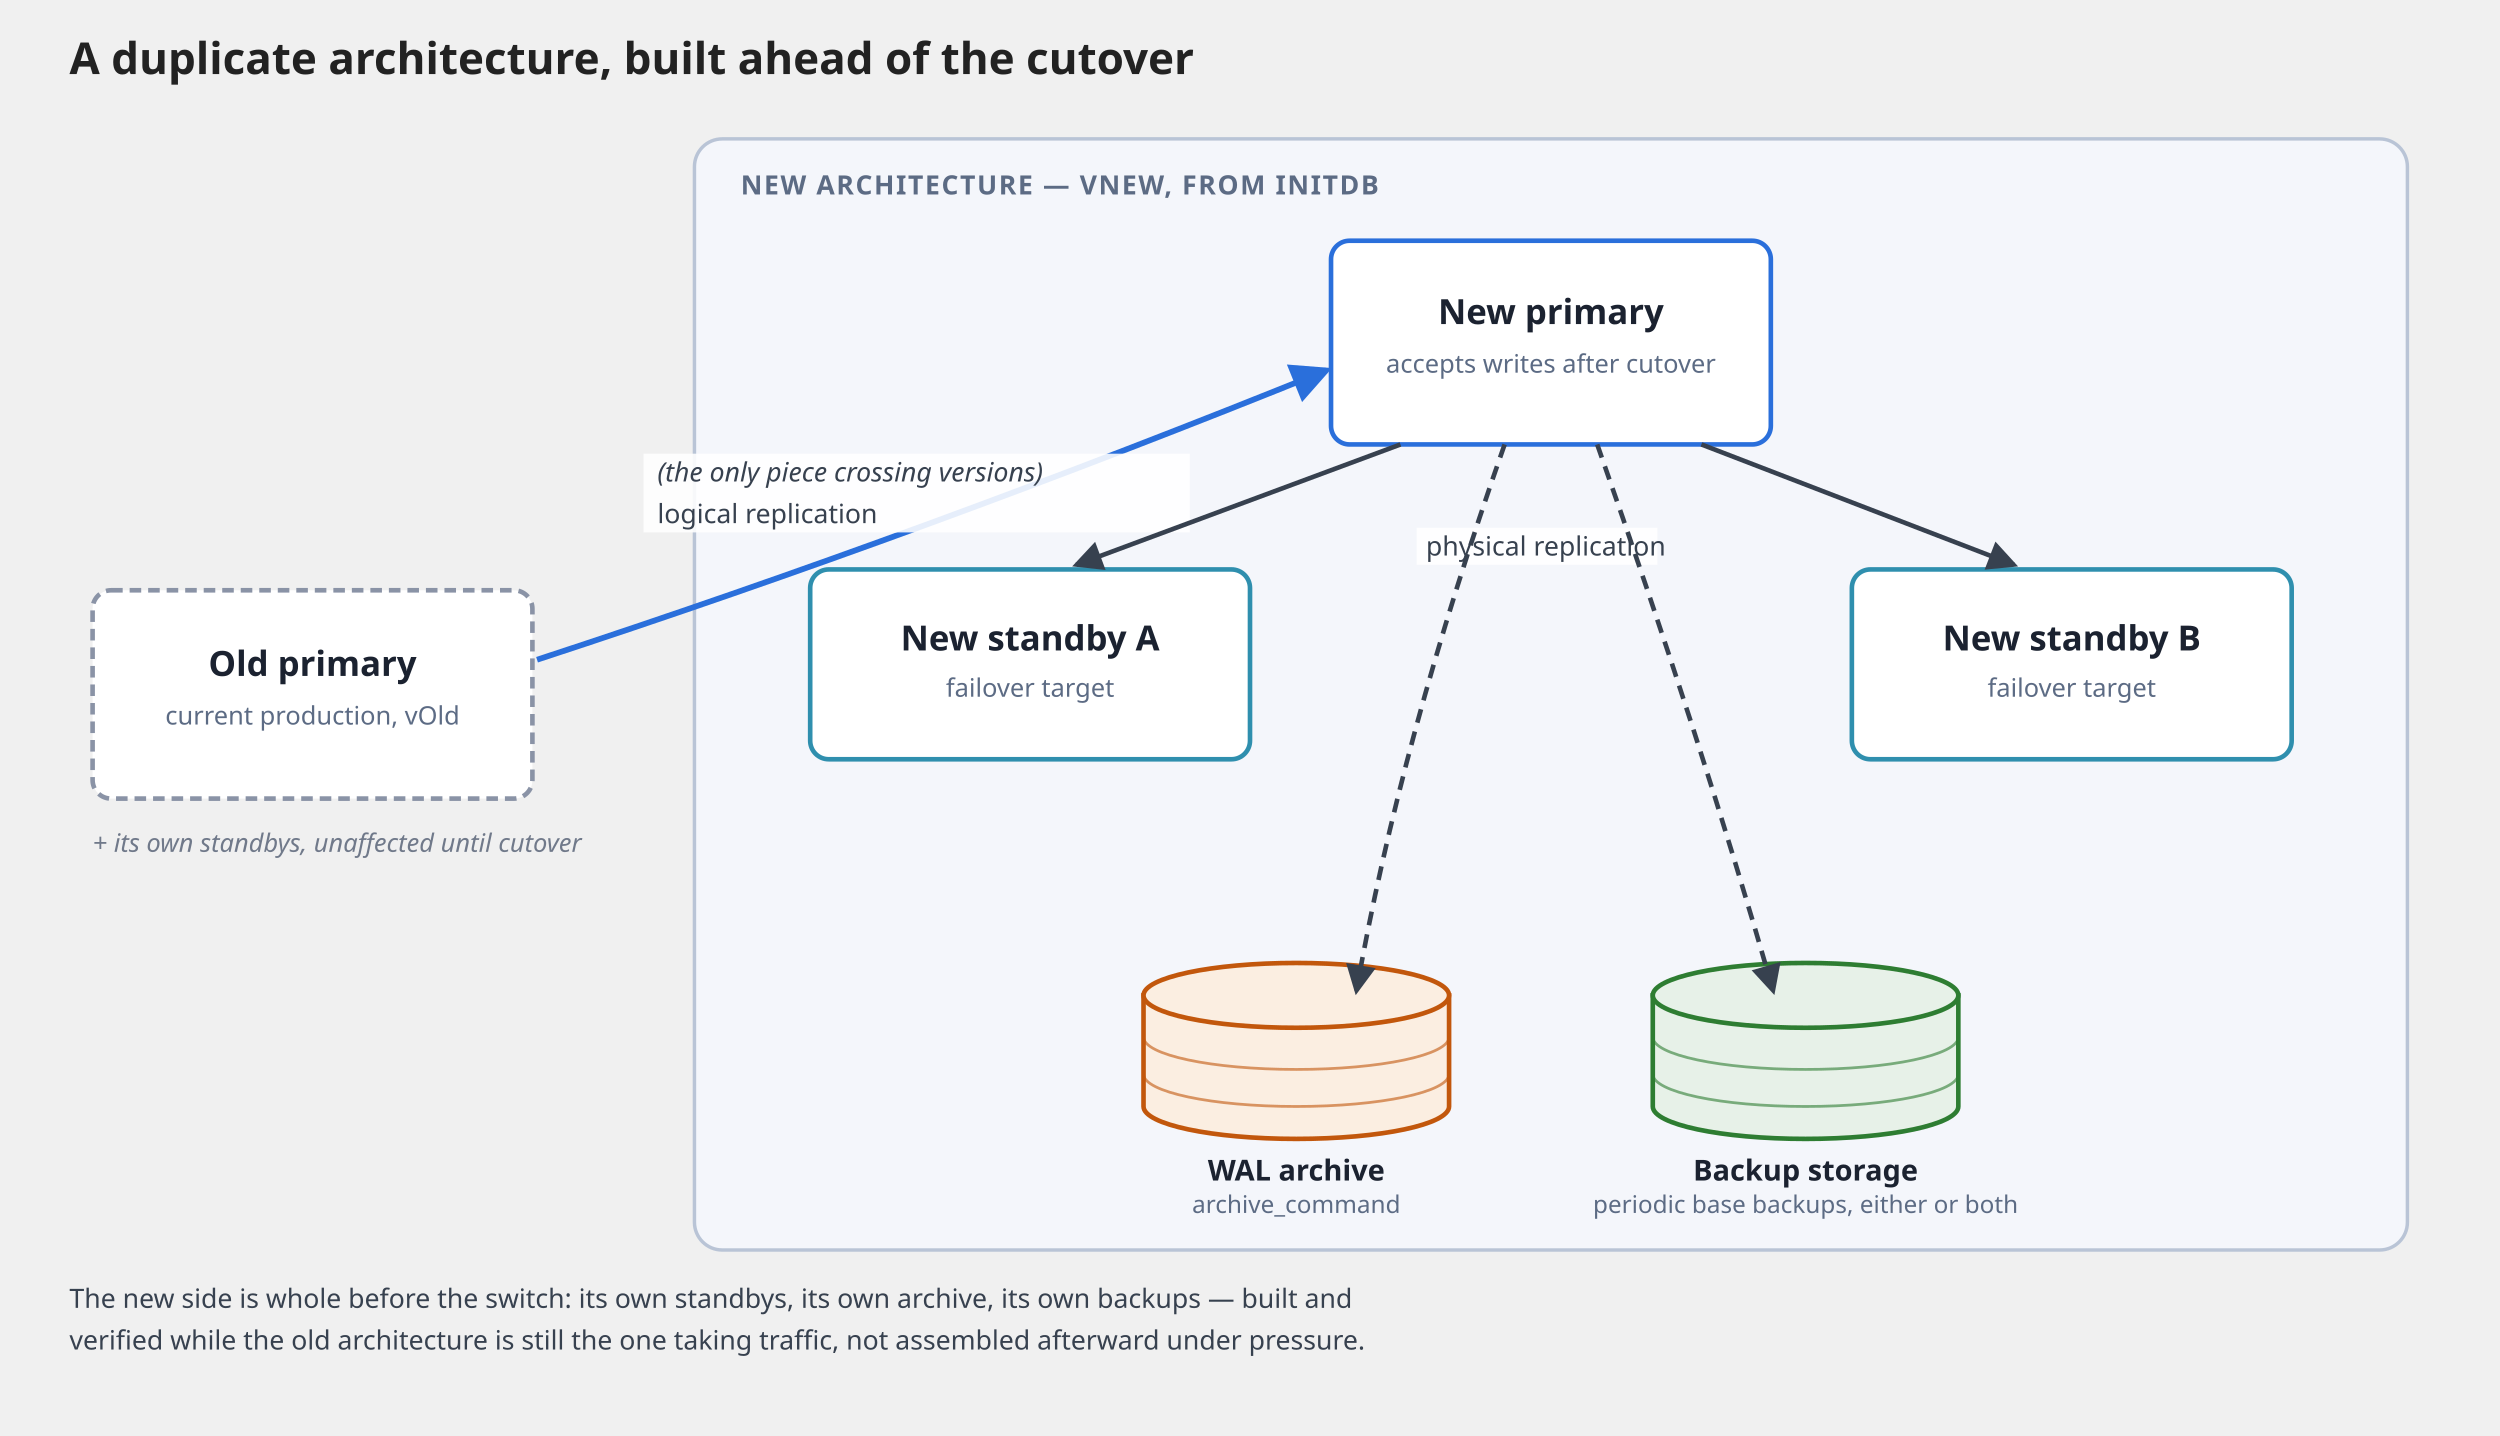
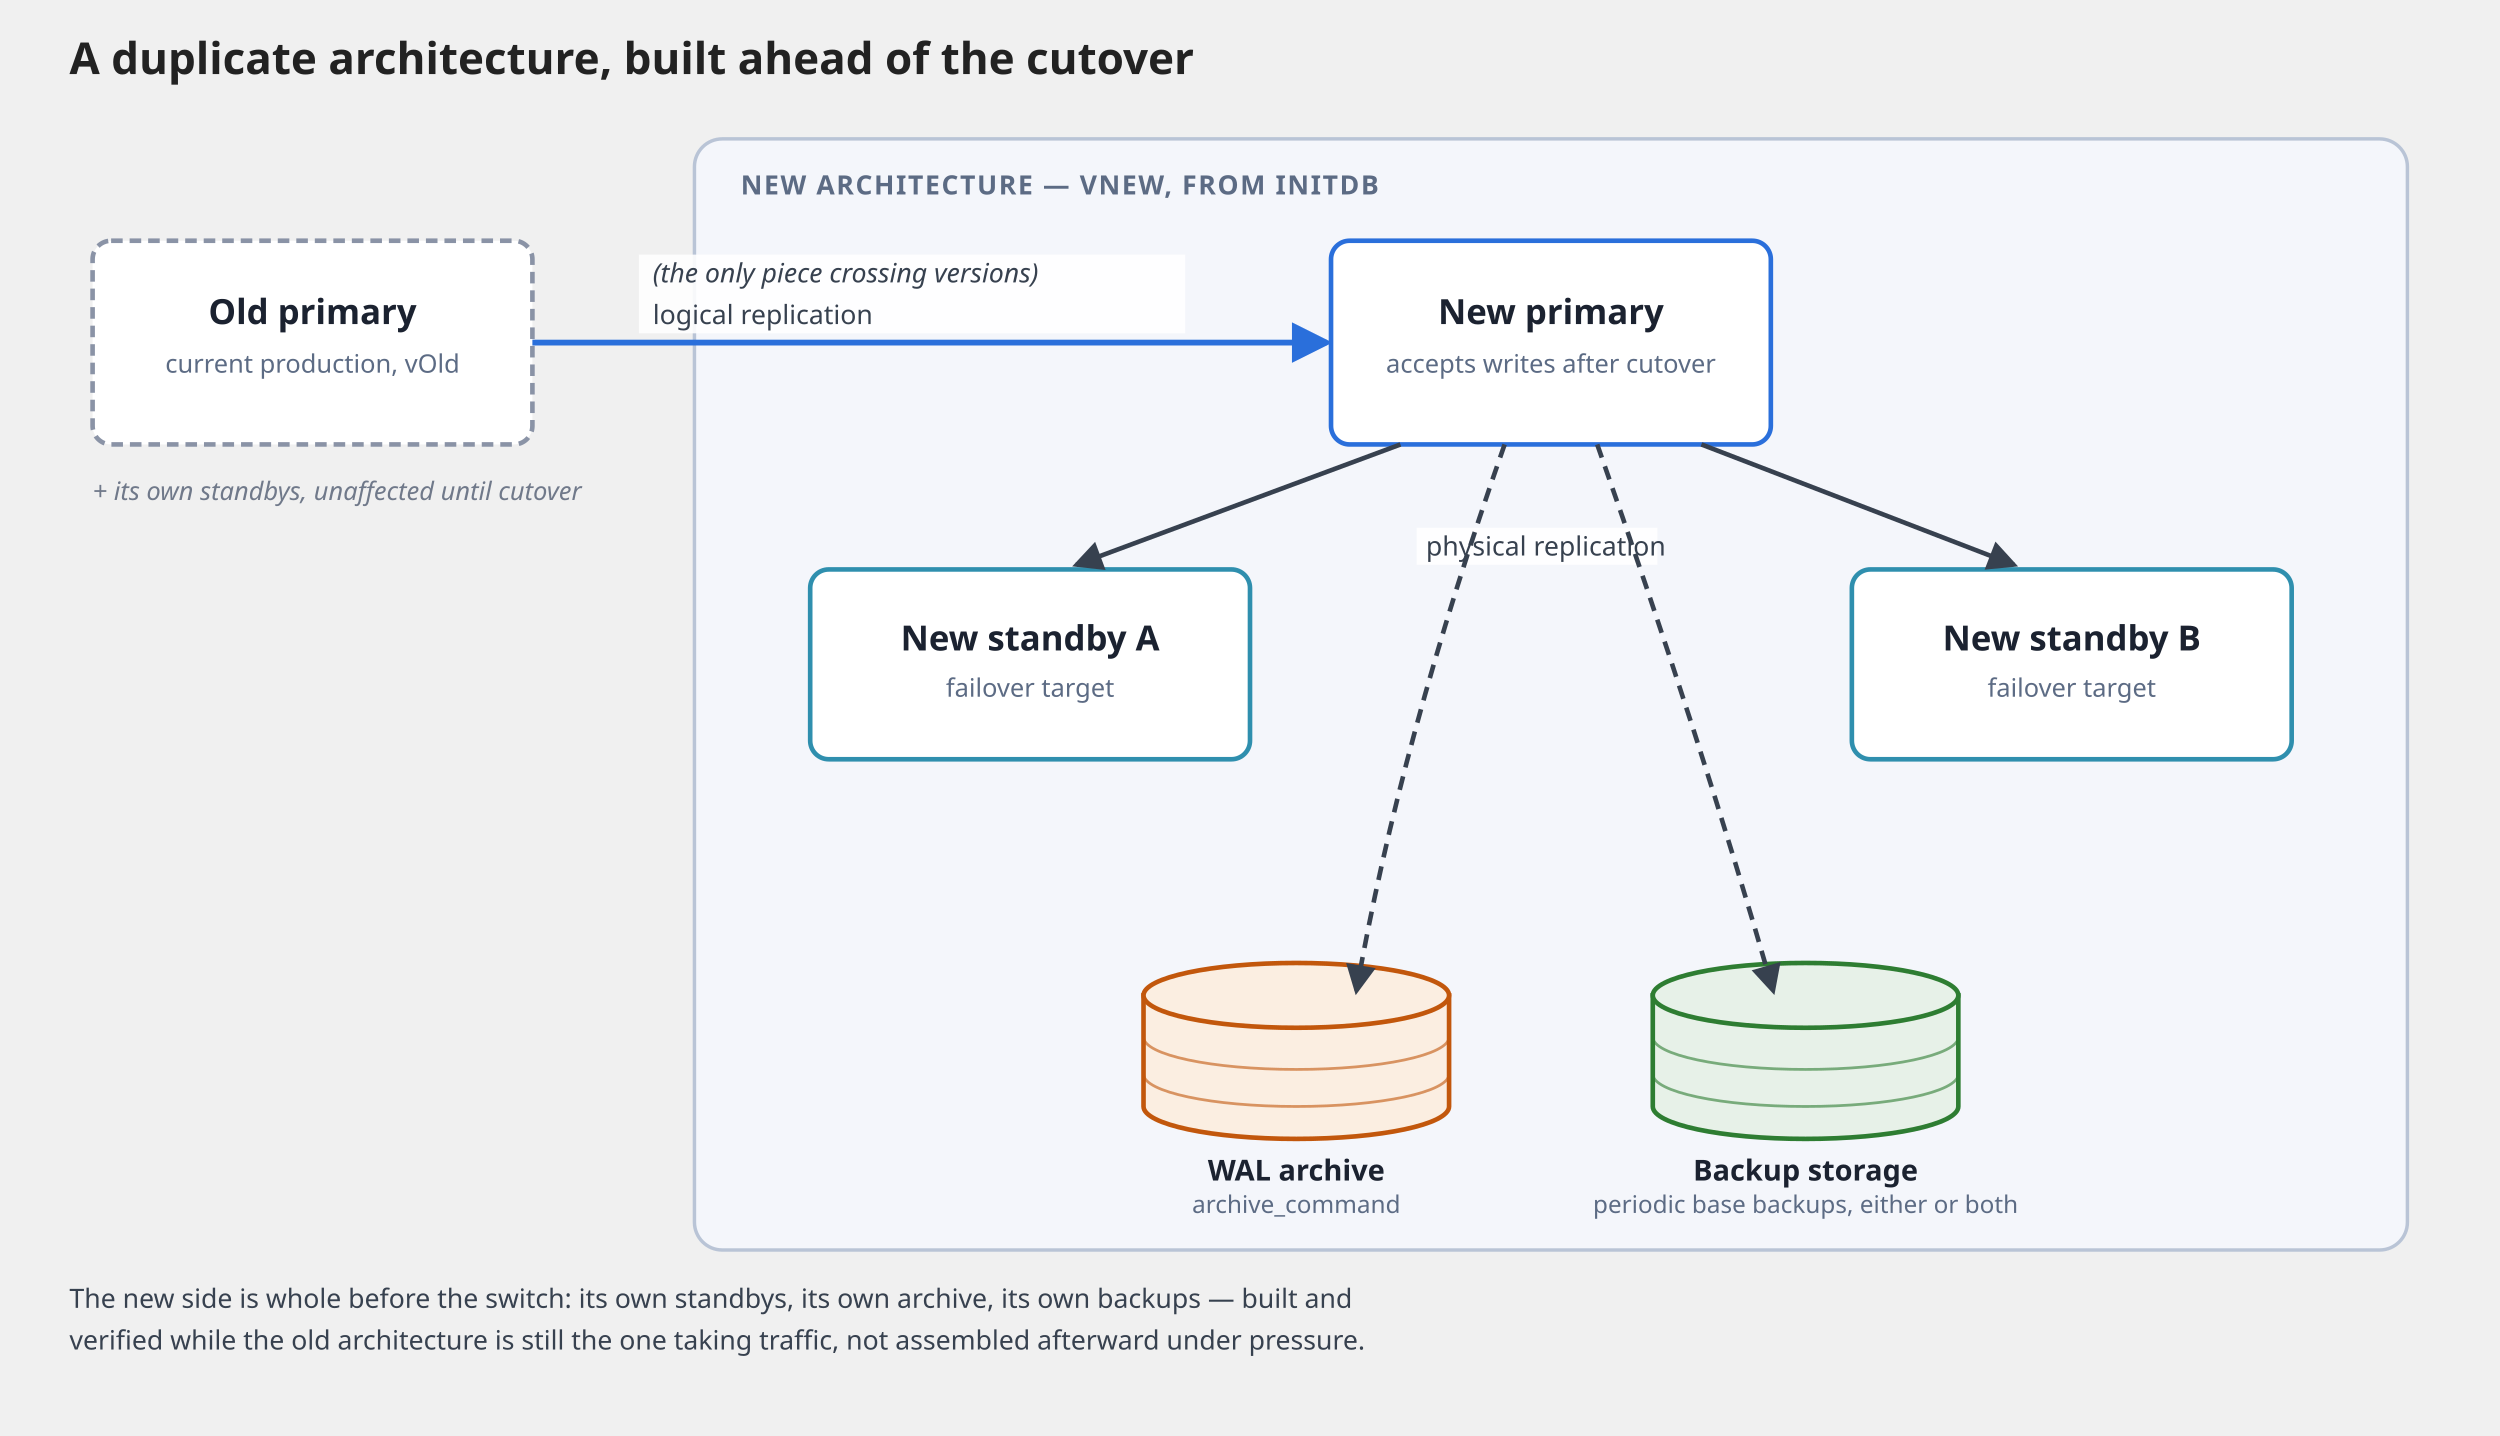
<svg xmlns="http://www.w3.org/2000/svg" viewBox="0 0 1080 620" role="img" aria-label="A duplicate architecture, built ahead of the cutover. The old primary, current production, feeds a brand new architecture through logical replication, which is the only piece that crosses the major-version boundary. Inside the new architecture, built on the new major version from initdb: a new primary, physical-replicating to its own new standby A and standby B exactly as the old primary did, and feeding a new WAL archive and new backup storage, independent targets a deployment may keep either or both of. Cutover is a traffic switch onto an already-whole architecture, not a rebuild started after the fact.">
  <style>
    text { font-family: system-ui, sans-serif; fill: #222; }
    .title { font-size: 19px; font-weight: 700; }
    .zone { fill: #f4f6fb; stroke: #b9c4d6; stroke-width: 1.5; }
    .zone-label { font-size: 11.5px; font-weight: 700; letter-spacing: 0.06em; fill: #5c6b84; }
    .node { fill: #fff; stroke-width: 2; }
    .node-old { stroke: #8a93a6; stroke-dasharray: 5 3; }
    .node-primary { stroke: #2a6fdb; }
    .node-standby { stroke: #2f8fae; }
    .node-title { font-size: 15px; font-weight: 700; fill: #1b2230; }
    .node-sub { font-size: 11px; fill: #5c6b84; }
    .note { font-size: 11px; font-style: italic; fill: #70798a; }
    .disk-archive { fill: #fbeee1; stroke: #c2570c; stroke-width: 2; }
    .disk-backup { fill: #e7f1e8; stroke: #2e7d32; stroke-width: 2; }
    .disk-line-archive { fill: none; stroke: #c2570c; stroke-width: 1.2; opacity: 0.6; }
    .disk-line-backup { fill: none; stroke: #2e7d32; stroke-width: 1.2; opacity: 0.6; }
    .icon-label { font-size: 12.5px; font-weight: 700; fill: #1b2230; }
    .icon-sub { font-size: 10.5px; fill: #5c6b84; }
    .lr { stroke: #2a6fdb; stroke-width: 2.5; fill: none; marker-end: url(#m1); }
    .pr { stroke: #37414f; stroke-width: 2; fill: none; marker-end: url(#m2); }
    .dr { stroke: #37414f; stroke-width: 2; fill: none; stroke-dasharray: 6 4; marker-end: url(#m2); }
    .lbl { font-size: 11.5px; fill: #37414f; }
    .lblbg { fill: #fff; opacity: 0.88; }
    @media (prefers-color-scheme: dark) {
      text { fill: #e8e8e8; }
      .zone { fill: #1b2130; stroke: #4a5873; } .zone-label { fill: #9aa8c2; }
      .node { fill: #1d2129; } .node-old { stroke: #7b8599; }
      .node-primary { stroke: #6ea8ff; } .node-standby { stroke: #5fb8d6; }
      .node-title { fill: #f0f0f0; } .node-sub { fill: #aab2c2; } .note { fill: #8b94a6; }
      .disk-archive { fill: #3a2a1d; stroke: #ff9a57; } .disk-backup { fill: #1f3322; stroke: #66bb6a; }
      .disk-line-archive { stroke: #ff9a57; } .disk-line-backup { stroke: #66bb6a; }
      .icon-label { fill: #f0f0f0; } .icon-sub { fill: #aab2c2; }
      .lr { stroke: #6ea8ff; } .pr { stroke: #c3cadb; } .dr { stroke: #c3cadb; }
      .lbl { fill: #c3cadb; } .lblbg { fill: #15181e; }
    }
  </style>
  <defs>
    <marker id="m1" viewBox="0 0 10 10" refX="8.5" refY="5" markerWidth="7" markerHeight="7" orient="auto">
      <path d="M0 0L10 5L0 10z" fill="#2a6fdb" />
    </marker>
    <marker id="m2" viewBox="0 0 10 10" refX="8.5" refY="5" markerWidth="6.5" markerHeight="6.5" orient="auto">
      <path d="M0 0L10 5L0 10z" fill="#37414f" />
    </marker>
  </defs>
  <text class="title" x="30" y="32">A duplicate architecture, built ahead of the cutover</text>
-   <rect class="node node-old" x="40" y="255" width="190" height="90" rx="8" />
-   <text class="node-title" x="135" y="292" text-anchor="middle">Old primary</text>
-   <text class="node-sub" x="135" y="313" text-anchor="middle">current production, vOld</text>
-   <text class="note" x="40" y="368">+ its own standbys, unaffected until cutover</text>
+   <rect class="node node-old" x="40" y="104" width="190" height="88" rx="8" />
+   <text class="node-title" x="135" y="140" text-anchor="middle">Old primary</text>
+   <text class="node-sub" x="135" y="161" text-anchor="middle">current production, vOld</text>
+   <text class="note" x="40" y="216">+ its own standbys, unaffected until cutover</text>
  <rect class="zone" x="300" y="60" width="740" height="480" rx="12" />
  <text class="zone-label" x="320" y="84">NEW ARCHITECTURE — VNEW, FROM INITDB</text>
  <rect class="node node-primary" x="575" y="104" width="190" height="88" rx="8" />
  <text class="node-title" x="670" y="140" text-anchor="middle">New primary</text>
  <text class="node-sub" x="670" y="161" text-anchor="middle">accepts writes after cutover</text>
  <rect class="node node-standby" x="350" y="246" width="190" height="82" rx="8" />
  <text class="node-title" x="445" y="281" text-anchor="middle">New standby A</text>
  <text class="node-sub" x="445" y="301" text-anchor="middle">failover target</text>
  <rect class="node node-standby" x="800" y="246" width="190" height="82" rx="8" />
  <text class="node-title" x="895" y="281" text-anchor="middle">New standby B</text>
  <text class="node-sub" x="895" y="301" text-anchor="middle">failover target</text>
  <path class="disk-archive" d="M494 430 L494 478 A66 14 0 0 0 626 478 L626 430 Z" />
  <path class="disk-line-archive" d="M494 448 A66 14 0 0 0 626 448" />
  <path class="disk-line-archive" d="M494 464 A66 14 0 0 0 626 464" />
  <ellipse class="disk-archive" cx="560" cy="430" rx="66" ry="14" />
  <text class="icon-label" x="560" y="510" text-anchor="middle">WAL archive</text>
  <text class="icon-sub" x="560" y="524" text-anchor="middle">archive_command</text>
  <path class="disk-backup" d="M714 430 L714 478 A66 14 0 0 0 846 478 L846 430 Z" />
  <path class="disk-line-backup" d="M714 448 A66 14 0 0 0 846 448" />
  <path class="disk-line-backup" d="M714 464 A66 14 0 0 0 846 464" />
  <ellipse class="disk-backup" cx="780" cy="430" rx="66" ry="14" />
  <text class="icon-label" x="780" y="510" text-anchor="middle">Backup storage</text>
  <text class="icon-sub" x="780" y="524" text-anchor="middle">periodic base backups, either or both</text>
-   <path class="lr" d="M232 285 Q 400 230 573 160" />
-   <rect class="lblbg" x="278" y="196" width="236" height="34" />
-   <text class="lbl" x="284" y="226">logical replication</text>
-   <text class="lbl" x="284" y="208" font-size="10" font-style="italic">(the only piece crossing versions)</text>
+   <path class="lr" d="M230 148 L573 148" />
+   <rect class="lblbg" x="276" y="110" width="236" height="34" />
+   <text class="lbl" x="282" y="140">logical replication</text>
+   <text class="lbl" x="282" y="122" font-size="10" font-style="italic">(the only piece crossing versions)</text>
  <path class="pr" d="M605 192 L465 244" />
  <path class="pr" d="M735 192 L870 244" />
  <rect class="lblbg" x="612" y="228" width="104" height="16" />
  <text class="lbl" x="616" y="240">physical replication</text>
  <path class="dr" d="M650 192 Q 605 320 586 428" />
  <path class="dr" d="M690 192 Q 735 320 766 428" />
  <text class="lbl" x="30" y="565">The new side is whole before the switch: its own standbys, its own archive, its own backups — built and</text>
  <text class="lbl" x="30" y="583">verified while the old architecture is still the one taking traffic, not assembled afterward under pressure.</text>
</svg>
